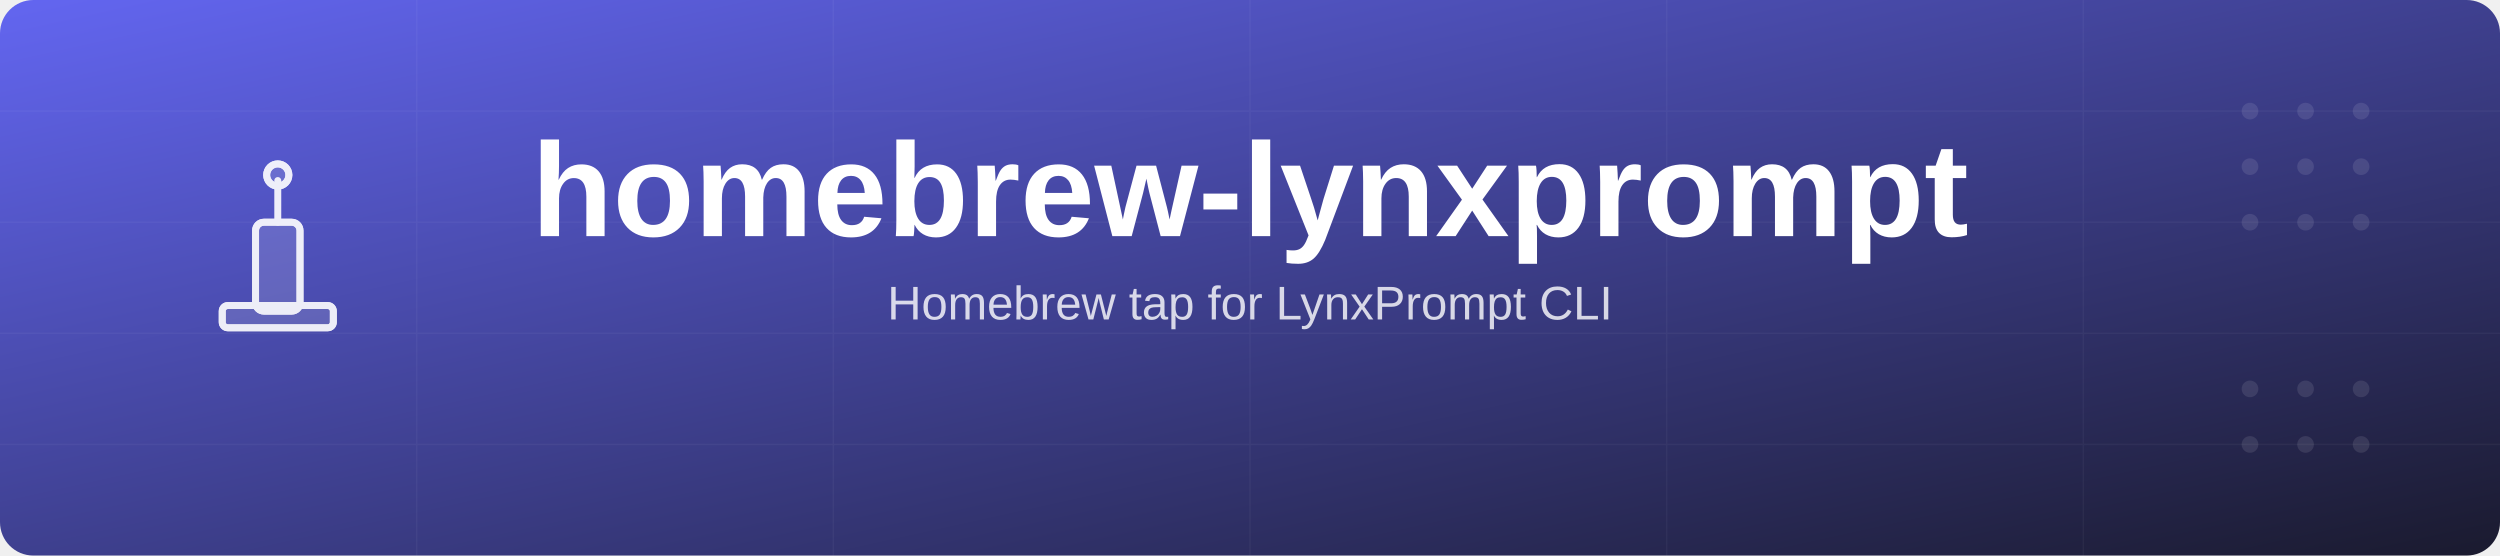
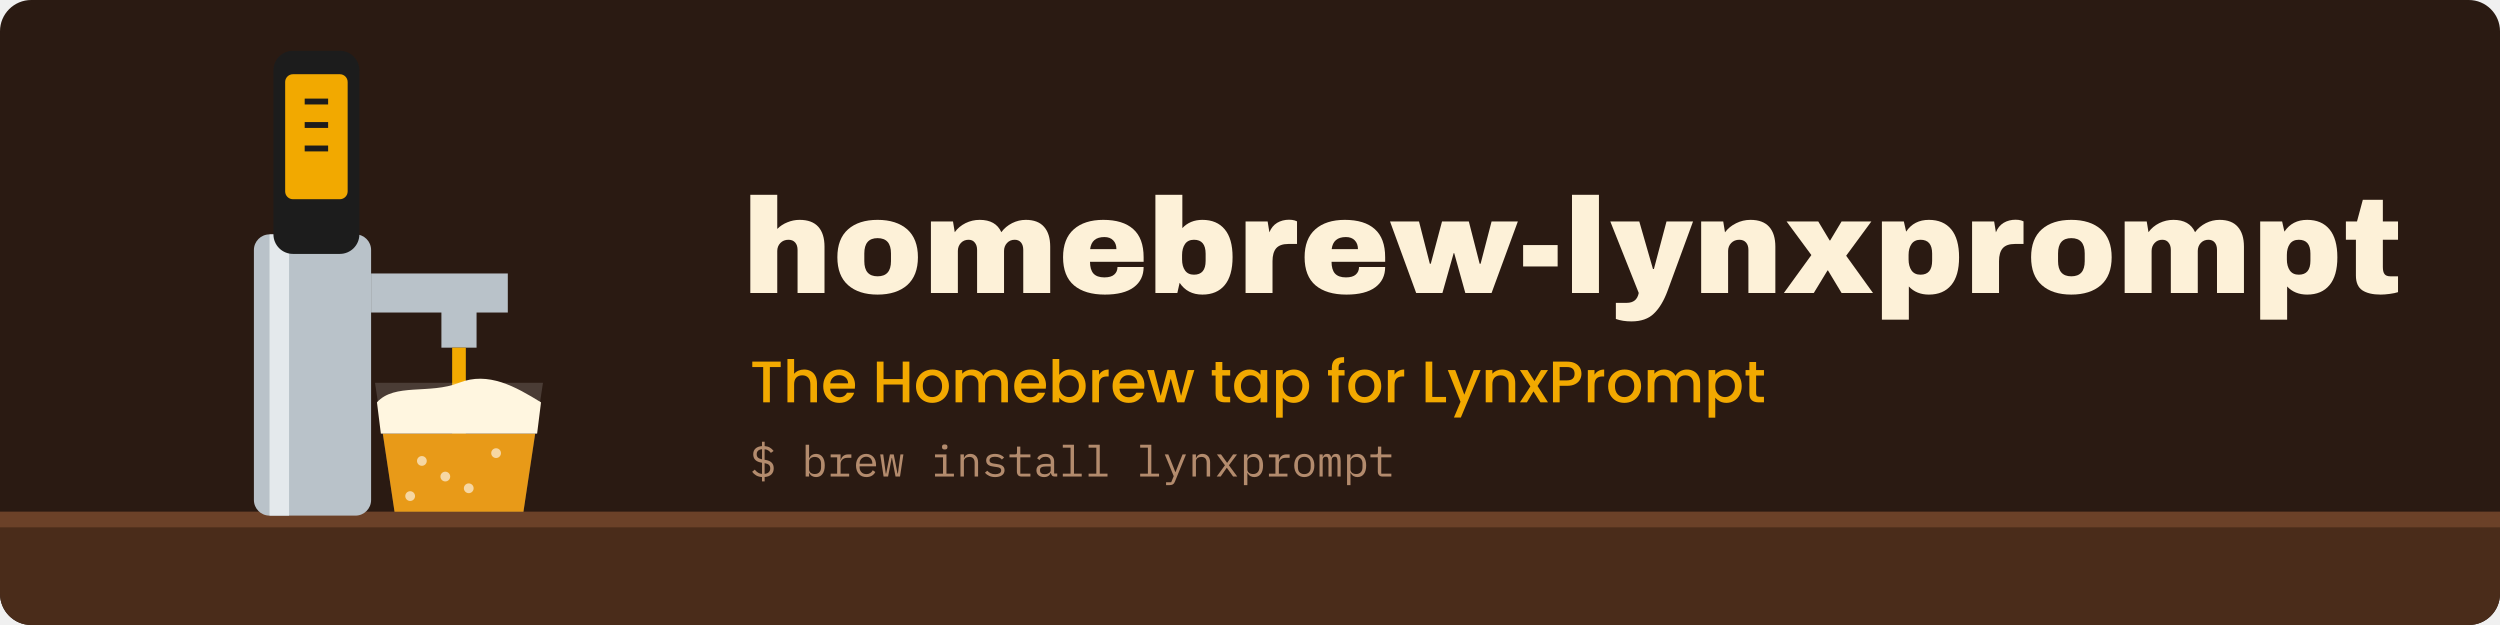
- <svg xmlns="http://www.w3.org/2000/svg" viewBox="0 0 900 200">
+ <svg xmlns="http://www.w3.org/2000/svg" width="1280" height="320" viewBox="0 0 1280 320" role="img" aria-label="homebrew-lynxprompt: The Homebrew tap for LynxPrompt">
  <defs>
-     <linearGradient id="bg" x1="0%" y1="0%" x2="100%" y2="100%">
-       <stop offset="0%" style="stop-color:#6366f1" />
-       <stop offset="100%" style="stop-color:#1A1A2E" />
-     </linearGradient>
+     <clipPath id="cl">
+       <rect width="1280" height="320" rx="16" />
+     </clipPath>
+     <path id="archivo172" d="M424 540Q516 540 562 489Q608 438 608 342V0H409V318Q409 352 392 372Q374 393 342 393Q305 393 282 369Q259 345 259 310V0H60V725H259V473Q291 505 334 522Q377 540 424 540Z" />
+     <path id="archivo205" d="M631 264Q631 129 552 58Q472 -12 333 -12Q194 -12 115 58Q36 128 36 264Q36 400 115 470Q194 540 333 540Q472 540 552 470Q631 399 631 264ZM235 292V235Q235 123 333 123Q432 123 432 235V292Q432 405 333 405Q235 405 235 292Z" />
+     <path id="archivo197" d="M941 342V0H742V318Q742 352 726 372Q709 393 679 393Q644 393 622 369Q600 345 600 310V0H401V318Q401 352 384 372Q368 393 338 393Q303 393 281 369Q259 345 259 310V0H60V528H223L236 449Q266 491 316 516Q365 540 420 540Q539 540 580 449Q611 491 660 516Q708 540 761 540Q851 540 896 488Q941 437 941 342Z" />
+     <path id="archivo156" d="M631 264V230H235Q235 173 260 144Q286 115 341 115Q391 115 414 136Q438 157 438 192H631Q631 96 558 42Q485 -12 345 -12Q198 -12 117 56Q36 125 36 264Q36 400 115 470Q194 540 333 540Q478 540 554 472Q631 404 631 264ZM236 324H430Q430 365 406 389Q383 413 341 413Q247 413 236 324Z" />
+     <path id="archivo145" d="M408 540Q515 540 573 470Q631 401 631 265Q631 128 573 58Q515 -12 408 -12Q298 -12 240 75L223 0H61V725H260V479Q317 540 408 540ZM258 280V247Q258 197 280 166Q302 135 346 135Q432 135 432 237V290Q432 393 346 393Q302 393 280 362Q258 330 258 280Z" />
+     <path id="archivo220" d="M440 529V362H376Q314 362 286 330Q259 298 259 235V0H60V528H223L236 448Q254 494 293 518Q332 541 381 541Q404 541 422 536Q440 530 440 529Z" />
+     <path id="archivo249" d="M556 0 474 294H470L387 0H193L0 528H214L294 216H301L384 528H582L662 216H669L750 528H944L750 0Z" />
+     <path id="archivo324" d="M39 196V354H294V196Z" />
+     <path id="archivo191" d="M67 0V725H266V0Z" />
+     <path id="archivo255" d="M156 -210Q91 -210 41 -192V-73H121Q196 -73 210 0L0 528H214L315 177H322L415 528H611L423 16Q382 -95 322 -152Q263 -210 156 -210Z" />
+     <path id="archivo198" d="M608 342V0H409V318Q409 352 392 372Q374 393 342 393Q305 393 282 369Q259 345 259 310V0H60V528H223L236 448Q267 490 318 515Q368 540 424 540Q516 540 562 489Q608 438 608 342Z" />
+     <path id="archivo254" d="M662 0H430L330 166H326L225 0H4L207 280L24 528H258L342 388H346L430 528H650L464 275Z" />
+     <path id="archivo217" d="M631 263Q631 127 573 58Q515 -12 408 -12Q316 -12 260 48V-197H61V528H223L240 453Q298 540 408 540Q515 540 573 470Q631 400 631 263ZM258 281V248Q258 198 280 166Q302 135 346 135Q432 135 432 238V291Q432 393 346 393Q302 393 280 362Q258 331 258 281Z" />
+     <path id="archivo232" d="M412 528V393H300V192Q300 156 312 140Q324 123 356 123H412V6Q388 -2 350 -7Q312 -12 284 -12Q196 -12 148 20Q101 52 101 129V393H27V528H109L152 688H300V528Z" />
+     <path id="popm711" d="M524 695V602H339V0H225V602H39V695Z" />
+     <path id="popm731" d="M579 325V0H466V308Q466 382 429 422Q392 461 328 461Q264 461 226 422Q189 382 189 308V0H75V740H189V487Q218 522 262 541Q307 560 360 560Q423 560 472 533Q522 506 550 453Q579 400 579 325Z" />
+     <path id="popm728" d="M576 233H155Q160 167 204 127Q248 87 312 87Q404 87 442 164H565Q540 88 474 40Q409 -9 312 -9Q233 -9 170 26Q108 62 72 126Q37 191 37 276Q37 361 72 426Q106 490 168 525Q231 560 312 560Q390 560 451 526Q512 492 546 430Q580 369 580 289Q580 258 576 233ZM461 325Q460 388 416 426Q372 464 307 464Q248 464 206 426Q164 389 156 325Z" />
+     <path id="popm699" d="M630 695V0H516V304H189V0H75V695H189V397H516V695Z" />
+     <path id="popm738" d="M38 276Q38 360 75 425Q112 490 176 525Q240 560 319 560Q398 560 462 525Q526 490 563 425Q600 360 600 276Q600 192 562 127Q524 62 458 26Q393 -9 314 -9Q236 -9 173 26Q110 62 74 126Q38 191 38 276ZM483 276Q483 336 460 378Q437 419 399 440Q361 461 317 461Q273 461 236 440Q198 419 176 378Q154 336 154 276Q154 187 200 138Q245 90 314 90Q358 90 396 111Q435 132 459 174Q483 216 483 276Z" />
+     <path id="popm736" d="M969 325V0H856V308Q856 382 819 422Q782 461 718 461Q654 461 616 422Q579 382 579 308V0H466V308Q466 382 429 422Q392 461 328 461Q264 461 226 422Q189 382 189 308V0H75V551H189V488Q217 522 260 541Q303 560 352 560Q418 560 470 532Q522 504 550 451Q575 501 628 530Q681 560 742 560Q807 560 858 533Q910 506 940 453Q969 400 969 325Z" />
+     <path id="popm725" d="M381 560Q454 560 513 525Q572 490 606 426Q640 361 640 278Q640 195 606 130Q572 64 512 28Q453 -9 381 -9Q317 -9 268 16Q218 41 189 80V0H75V740H189V469Q218 509 268 534Q319 560 381 560ZM356 461Q313 461 274 439Q236 417 212 375Q189 333 189 276Q189 219 212 176Q236 134 274 112Q313 90 356 90Q400 90 438 112Q477 135 500 178Q524 221 524 278Q524 335 500 376Q477 418 438 440Q400 461 356 461Z" />
+     <path id="popm741" d="M354 560V442H325Q258 442 224 408Q189 374 189 290V0H75V551H189V471Q214 513 256 536Q297 560 354 560Z" />
+     <path id="popm746" d="M815 551 644 0H524L413 407L302 0H182L10 551H126L241 108L358 551H477L589 110L703 551Z" />
+     <path id="popm743" d="M208 458V153Q208 122 222 108Q237 95 272 95H342V0H252Q175 0 134 36Q93 72 93 153V458H28V551H93V688H208V551H342V458Z" />
+     <path id="popm724" d="M297 560Q362 560 410 534Q459 509 488 471V551H603V0H488V82Q459 43 409 17Q359 -9 295 -9Q224 -9 165 28Q106 64 72 130Q37 195 37 278Q37 361 72 425Q106 489 166 524Q225 560 297 560ZM321 461Q277 461 239 440Q201 418 178 376Q154 335 154 278Q154 221 178 178Q201 135 240 112Q278 90 321 90Q365 90 403 112Q441 134 464 176Q488 219 488 276Q488 333 464 375Q441 417 403 439Q365 461 321 461Z" />
+     <path id="popm739" d="M381 560Q453 560 512 524Q572 489 606 425Q640 361 640 278Q640 195 606 130Q572 64 512 28Q453 -9 381 -9Q318 -9 269 16Q220 42 189 80V-262H75V551H189V470Q218 508 268 534Q318 560 381 560ZM356 461Q313 461 274 439Q236 417 212 375Q189 333 189 276Q189 219 212 176Q236 134 274 112Q313 90 356 90Q400 90 438 112Q477 135 500 178Q524 221 524 278Q524 335 500 376Q477 418 438 440Q400 461 356 461Z" />
+     <path id="popm729" d="M306 458H204V0H89V458H24V551H89V590Q89 685 140 728Q190 772 298 772V677Q246 677 225 658Q204 638 204 590V551H306Z" />
+     <path id="popm703" d="M189 92H424V0H75V695H189Z" />
+     <path id="popm748" d="M571 551 233 -259H115L227 9L10 551H137L292 131L453 551Z" />
+     <path id="popm737" d="M579 325V0H466V308Q466 382 429 422Q392 461 328 461Q264 461 226 422Q189 382 189 308V0H75V551H189V488Q217 522 260 541Q304 560 353 560Q418 560 470 533Q521 506 550 453Q579 400 579 325Z" />
+     <path id="popm747" d="M311 279 489 0H360L241 187L129 0H10L188 271L10 551H139L258 364L370 551H489Z" />
+     <path id="popm707" d="M315 282H189V0H75V695H315Q395 695 450 668Q506 640 534 593Q561 546 561 488Q561 435 536 388Q511 341 456 312Q401 282 315 282ZM444 488Q444 602 315 602H189V375H315Q380 375 412 404Q444 434 444 488Z" />
+     <path id="plex154" d="M279 -11Q196 -6 141 28Q86 61 50 111L111 161Q147 116 187 91Q227 66 280 61V322L257 326Q205 335 170 354Q135 372 114 398Q93 423 84 454Q75 486 75 520Q75 605 130 654Q184 702 279 709V811H341V709Q410 704 460 676Q511 647 549 596L486 551Q459 587 424 609Q390 631 340 636V391L370 386Q421 377 456 359Q491 341 512 316Q534 290 543 258Q552 226 552 191Q552 103 498 50Q443 -3 341 -11V-113H279ZM156 520Q156 471 184 443Q213 415 280 401V637Q220 631 188 602Q156 572 156 520ZM471 190Q471 244 440 272Q410 300 340 312V62Q403 69 437 102Q471 135 471 190Z" />
+     <path id="plex3" d="M95 740H175V432H179Q229 528 338 528Q433 528 486 457Q540 386 540 258Q540 130 486 59Q433 -12 338 -12Q229 -12 179 84H175V0H95ZM307 59Q377 59 416 102Q454 144 454 214V302Q454 372 416 414Q377 457 307 457Q280 457 256 450Q232 443 214 430Q196 416 186 396Q175 377 175 351V165Q175 139 186 120Q196 100 214 86Q232 73 256 66Q280 59 307 59Z" />
+     <path id="plex21" d="M77 68H228V448H77V516H308V386H313Q329 447 374 482Q418 516 487 516H559V436H462Q393 436 350 396Q308 356 308 291V68H508V0H77Z" />
+     <path id="plex6" d="M309 -12Q253 -12 208 7Q164 26 132 62Q101 97 84 146Q67 196 67 257Q67 319 84 369Q102 419 133 454Q164 490 208 509Q251 528 304 528Q356 528 398 509Q441 490 471 456Q501 423 517 377Q533 331 533 276V238H151V214Q151 180 162 151Q173 122 194 101Q214 80 244 68Q273 57 309 57Q361 57 399 81Q437 105 457 147L516 107Q493 55 440 22Q386 -12 309 -12ZM304 462Q271 462 243 450Q215 438 194 417Q174 396 162 368Q151 339 151 305V298H447V309Q447 343 436 371Q426 399 408 420Q389 440 362 451Q336 462 304 462Z" />
+     <path id="plex26" d="M30 516H101L160 70H169L257 516H345L433 70H442L501 516H570L491 0H387L305 432H297L213 0H109Z" />
+     <path id="plex12" d="M332 630Q297 630 283 644Q269 659 269 681V697Q269 719 283 734Q297 748 332 748Q367 748 381 734Q395 719 395 697V681Q395 659 381 644Q367 630 332 630ZM106 68H292V448H106V516H372V68H546V0H106Z" />
+     <path id="plex17" d="M98 0V516H178V432H182Q190 451 202 468Q214 486 232 499Q249 512 273 520Q297 528 329 528Q410 528 459 476Q508 425 508 331V0H428V317Q428 388 397 422Q366 457 306 457Q282 457 259 451Q236 445 218 433Q200 421 189 402Q178 383 178 358V0Z" />
+     <path id="plex22" d="M306 -12Q225 -12 166 16Q108 43 67 89L121 136Q158 97 202 76Q246 55 308 55Q368 55 406 76Q445 98 445 144Q445 164 438 178Q430 191 417 199Q404 207 388 212Q372 216 354 219L273 231Q246 235 214 242Q183 249 157 264Q131 280 114 306Q96 332 96 374Q96 413 112 442Q127 470 155 490Q183 509 221 518Q259 528 304 528Q374 528 426 506Q477 484 514 445L462 396Q453 407 440 418Q426 430 406 440Q387 449 361 455Q335 461 301 461Q240 461 208 440Q175 419 175 379Q175 359 182 346Q190 332 203 324Q216 316 232 312Q249 307 266 304L347 292Q375 288 406 281Q437 274 463 258Q489 243 506 217Q524 191 524 149Q524 72 464 30Q405 -12 306 -12Z" />
+     <path id="plex23" d="M325 0Q266 0 238 33Q211 66 211 118V448H39V516H167Q193 516 204 526Q214 537 214 563V698H291V516H526V448H291V68H526V0Z" />
+     <path id="plex1" d="M495 0Q448 0 428 24Q408 48 403 84H398Q381 39 344 14Q306 -12 243 -12Q162 -12 114 30Q66 72 66 145Q66 217 118 256Q171 295 288 295H398V346Q398 403 366 432Q334 460 275 460Q223 460 190 440Q157 419 137 384L83 424Q93 444 110 463Q127 482 152 496Q177 511 209 520Q241 528 280 528Q371 528 424 482Q478 436 478 354V70H550V0ZM257 55Q288 55 314 62Q339 70 358 82Q377 95 388 112Q398 130 398 150V235H288Q216 235 183 215Q150 195 150 157V136Q150 96 178 76Q207 55 257 55Z" />
+     <path id="plex15" d="M80 68H260V672H80V740H340V68H520V0H80Z" />
+     <path id="plex28" d="M467 516H547L291 -113Q282 -135 271 -152Q260 -168 245 -178Q230 -189 209 -194Q188 -200 159 -200H83V-132H203L261 10L53 516H135L222 300L299 104H303L380 300Z" />
+     <path id="plex27" d="M61 0 253 262 66 516H162L240 407L302 321H306L366 407L443 516H535L346 263L540 0H444L357 121L298 203H294L237 121L153 0Z" />
+     <path id="plex19" d="M95 516H175V432H179Q229 528 338 528Q433 528 486 457Q540 386 540 258Q540 130 486 59Q433 -12 338 -12Q229 -12 179 84H175V-200H95ZM307 59Q377 59 416 102Q454 144 454 214V302Q454 372 416 414Q377 457 307 457Q280 457 256 450Q232 443 214 430Q196 416 186 396Q175 377 175 351V165Q175 139 186 120Q196 100 214 86Q232 73 256 66Q280 59 307 59Z" />
+     <path id="plex18" d="M300 -12Q246 -12 202 7Q159 26 128 62Q98 97 82 146Q66 196 66 258Q66 319 82 369Q98 419 128 454Q159 490 202 509Q246 528 300 528Q354 528 398 509Q441 490 472 454Q502 419 518 369Q534 319 534 258Q534 196 518 146Q502 97 472 62Q441 26 398 7Q354 -12 300 -12ZM300 57Q367 57 408 97Q449 137 449 221V295Q449 379 408 419Q367 459 300 459Q233 459 192 419Q151 379 151 295V221Q151 137 192 97Q233 57 300 57Z" />
+     <path id="plex16" d="M54 0V516H128V456H132Q144 486 166 507Q188 528 231 528Q276 528 298 506Q320 483 325 447H328Q342 482 368 505Q394 528 440 528Q503 528 524 484Q546 440 546 358V0H472V345Q472 411 458 436Q445 462 409 462Q377 462 357 442Q337 421 337 379V0H263V345Q263 411 250 436Q236 462 201 462Q169 462 148 442Q128 421 128 379V0Z" />
  </defs>
-   <rect width="900" height="200" rx="12" fill="url(#bg)" />
-   <g stroke="white" stroke-width="0.5" opacity="0.04">
-     <line x1="0" y1="40" x2="900" y2="40" />
-     <line x1="0" y1="80" x2="900" y2="80" />
-     <line x1="0" y1="120" x2="900" y2="120" />
-     <line x1="0" y1="160" x2="900" y2="160" />
-     <line x1="150" y1="0" x2="150" y2="200" />
-     <line x1="300" y1="0" x2="300" y2="200" />
-     <line x1="450" y1="0" x2="450" y2="200" />
-     <line x1="600" y1="0" x2="600" y2="200" />
-     <line x1="750" y1="0" x2="750" y2="200" />
-   </g>
-   <g transform="translate(100, 100)" fill="none" stroke="white" stroke-width="2.5" opacity="0.9">
-     <rect x="-20" y="10" width="40" height="8" rx="2" fill="white" fill-opacity="0.15" />
-     <rect x="-20" y="10" width="40" height="8" rx="2" />
-     <rect x="-8" y="-20" width="16" height="32" rx="3" fill="white" fill-opacity="0.15" />
-     <rect x="-8" y="-20" width="16" height="32" rx="3" />
-     <line x1="0" y1="-20" x2="0" y2="-35" stroke-linecap="round" />
-     <circle cx="0" cy="-37" r="4" fill="white" fill-opacity="0.15" />
-     <circle cx="0" cy="-37" r="4" />
-   </g>
-   <text x="450" y="85" text-anchor="middle" fill="white" font-family="'Segoe UI', 'Helvetica Neue', Arial, sans-serif" font-size="48" font-weight="bold">homebrew-lynxprompt</text>
-   <text x="450" y="115" text-anchor="middle" fill="white" font-family="'Segoe UI', 'Helvetica Neue', Arial, sans-serif" font-size="17" opacity="0.8">Homebrew tap for LynxPrompt CLI</text>
-   <g fill="white" opacity="0.1">
-     <circle cx="810" cy="40" r="3" />
-     <circle cx="830" cy="40" r="3" />
-     <circle cx="850" cy="40" r="3" />
-     <circle cx="810" cy="60" r="3" />
-     <circle cx="830" cy="60" r="3" />
-     <circle cx="850" cy="60" r="3" />
-     <circle cx="810" cy="80" r="3" />
-     <circle cx="830" cy="80" r="3" />
-     <circle cx="850" cy="80" r="3" />
-     <circle cx="810" cy="140" r="3" />
-     <circle cx="830" cy="140" r="3" />
-     <circle cx="850" cy="140" r="3" />
-     <circle cx="810" cy="160" r="3" />
-     <circle cx="830" cy="160" r="3" />
-     <circle cx="850" cy="160" r="3" />
+   <g clip-path="url(#cl)">
+     <rect width="1280" height="320" fill="#2a1a12" />
+     <rect y="262" width="1280" height="58" fill="#4a2c1a" />
+     <rect y="262" width="1280" height="8" fill="#6b4128" />
+     <g transform="translate(-90 0)">
+       <g transform="translate(250 0)">
+         <rect x="-30" y="120" width="60" height="144" rx="8" fill="#b9c2c9" />
+         <rect x="-22" y="120" width="10" height="144" fill="#e4e9ec" />
+         <path d="M30 140H100V160H84V178H66V160H30Z" fill="#b9c2c9" />
+         <rect x="-20" y="26" width="44" height="104" rx="10" fill="#1c1c1c" />
+         <rect x="-14" y="38" width="32" height="64" rx="4" fill="#f2a900" />
+         <path d="M-4 52h12M-4 64h12M-4 76h12" stroke="#1c1c1c" stroke-width="3" />
+       </g>
+       <path d="M325 178V222" stroke="#f2a900" stroke-width="7" />
+       <path d="M282 196L292 262H358L368 196Z" fill="#ffffff" fill-opacity=".15" />
+       <path d="M286 222L292 262H358L364 222Z" fill="#e89a18" />
+       <path d="M283 206C292 196 310 202 325 196S354 198 367 206L365 222H285Z" fill="#fff6e0" />
+       <circle cx="306" cy="236" r="2.5" fill="#fff" fill-opacity=".6" />
+       <circle cx="330" cy="250" r="2.5" fill="#fff" fill-opacity=".6" />
+       <circle cx="344" cy="232" r="2.5" fill="#fff" fill-opacity=".6" />
+       <circle cx="318" cy="244" r="2.5" fill="#fff" fill-opacity=".6" />
+       <circle cx="300" cy="254" r="2.5" fill="#fff" fill-opacity=".6" />
+     </g>
+     <g transform="translate(380 150) scale(0.06932 -0.06932)" fill="#fdf1d8">
+       <use href="#archivo172" x="0" />
+       <use href="#archivo205" x="667" />
+       <use href="#archivo197" x="1334" />
+       <use href="#archivo156" x="2334" />
+       <use href="#archivo145" x="2991" />
+       <use href="#archivo220" x="3658" />
+       <use href="#archivo156" x="4118" />
+       <use href="#archivo249" x="4785" />
+       <use href="#archivo324" x="5729" />
+       <use href="#archivo191" x="6062" />
+       <use href="#archivo255" x="6412" />
+       <use href="#archivo198" x="7023" />
+       <use href="#archivo254" x="7690" />
+       <use href="#archivo217" x="8357" />
+       <use href="#archivo220" x="9024" />
+       <use href="#archivo205" x="9484" />
+       <use href="#archivo197" x="10151" />
+       <use href="#archivo217" x="11151" />
+       <use href="#archivo232" x="11818" />
+     </g>
+     <g transform="translate(384 206) scale(0.03 -0.03)" fill="#f2a900">
+       <use href="#popm711" x="0" />
+       <use href="#popm731" x="564" />
+       <use href="#popm728" x="1213" />
+       <use href="#popm699" x="2090" />
+       <use href="#popm738" x="2795" />
+       <use href="#popm736" x="3433" />
+       <use href="#popm728" x="4472" />
+       <use href="#popm725" x="5089" />
+       <use href="#popm741" x="5767" />
+       <use href="#popm728" x="6151" />
+       <use href="#popm746" x="6768" />
+       <use href="#popm743" x="7853" />
+       <use href="#popm724" x="8225" />
+       <use href="#popm739" x="8903" />
+       <use href="#popm729" x="9841" />
+       <use href="#popm738" x="10173" />
+       <use href="#popm741" x="10811" />
+       <use href="#popm703" x="11455" />
+       <use href="#popm748" x="11899" />
+       <use href="#popm737" x="12481" />
+       <use href="#popm747" x="13130" />
+       <use href="#popm707" x="13629" />
+       <use href="#popm741" x="14224" />
+       <use href="#popm738" x="14608" />
+       <use href="#popm736" x="15246" />
+       <use href="#popm739" x="16285" />
+       <use href="#popm743" x="16963" />
+     </g>
+     <g transform="translate(384 244) scale(0.022 -0.022)" fill="#b38b6d">
+       <use href="#plex154" x="0" />
+       <use href="#plex3" x="1200" />
+       <use href="#plex21" x="1800" />
+       <use href="#plex6" x="2400" />
+       <use href="#plex26" x="3000" />
+       <use href="#plex12" x="4200" />
+       <use href="#plex17" x="4800" />
+       <use href="#plex22" x="5400" />
+       <use href="#plex23" x="6000" />
+       <use href="#plex1" x="6600" />
+       <use href="#plex15" x="7200" />
+       <use href="#plex15" x="7800" />
+       <use href="#plex15" x="9000" />
+       <use href="#plex28" x="9600" />
+       <use href="#plex17" x="10200" />
+       <use href="#plex27" x="10800" />
+       <use href="#plex19" x="11400" />
+       <use href="#plex21" x="12000" />
+       <use href="#plex18" x="12600" />
+       <use href="#plex16" x="13200" />
+       <use href="#plex19" x="13800" />
+       <use href="#plex23" x="14400" />
+     </g>
  </g>
</svg>
